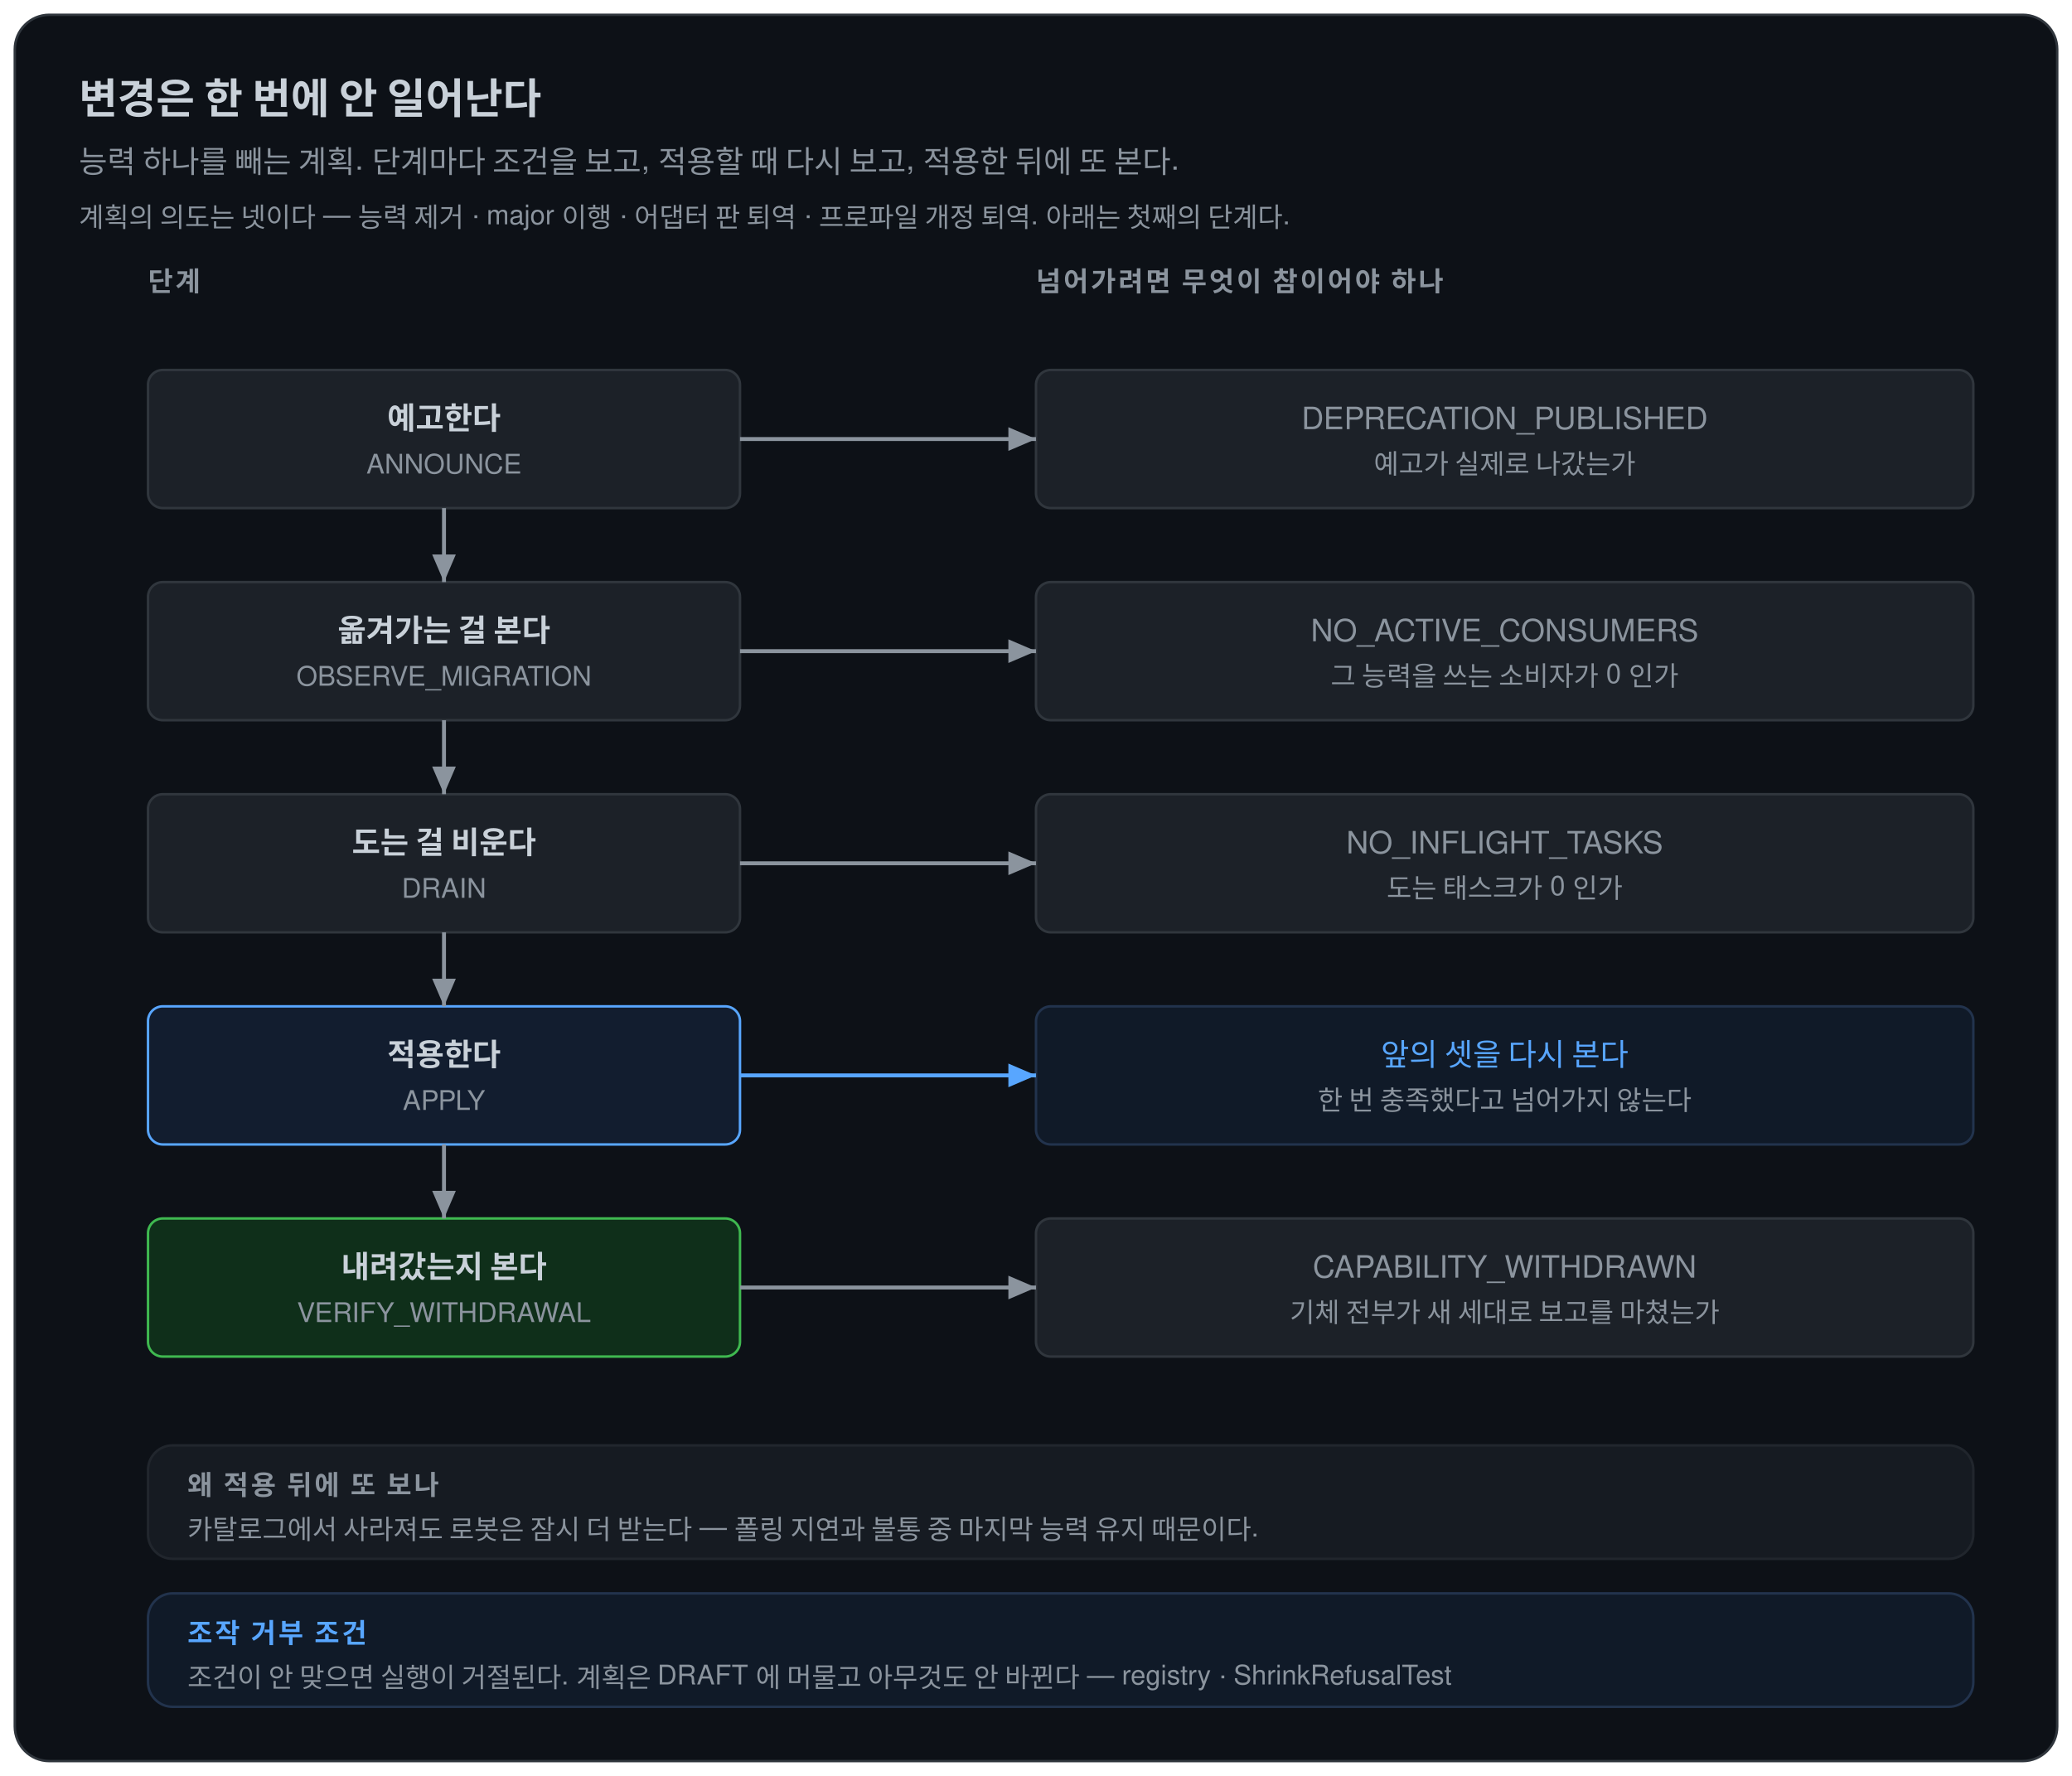
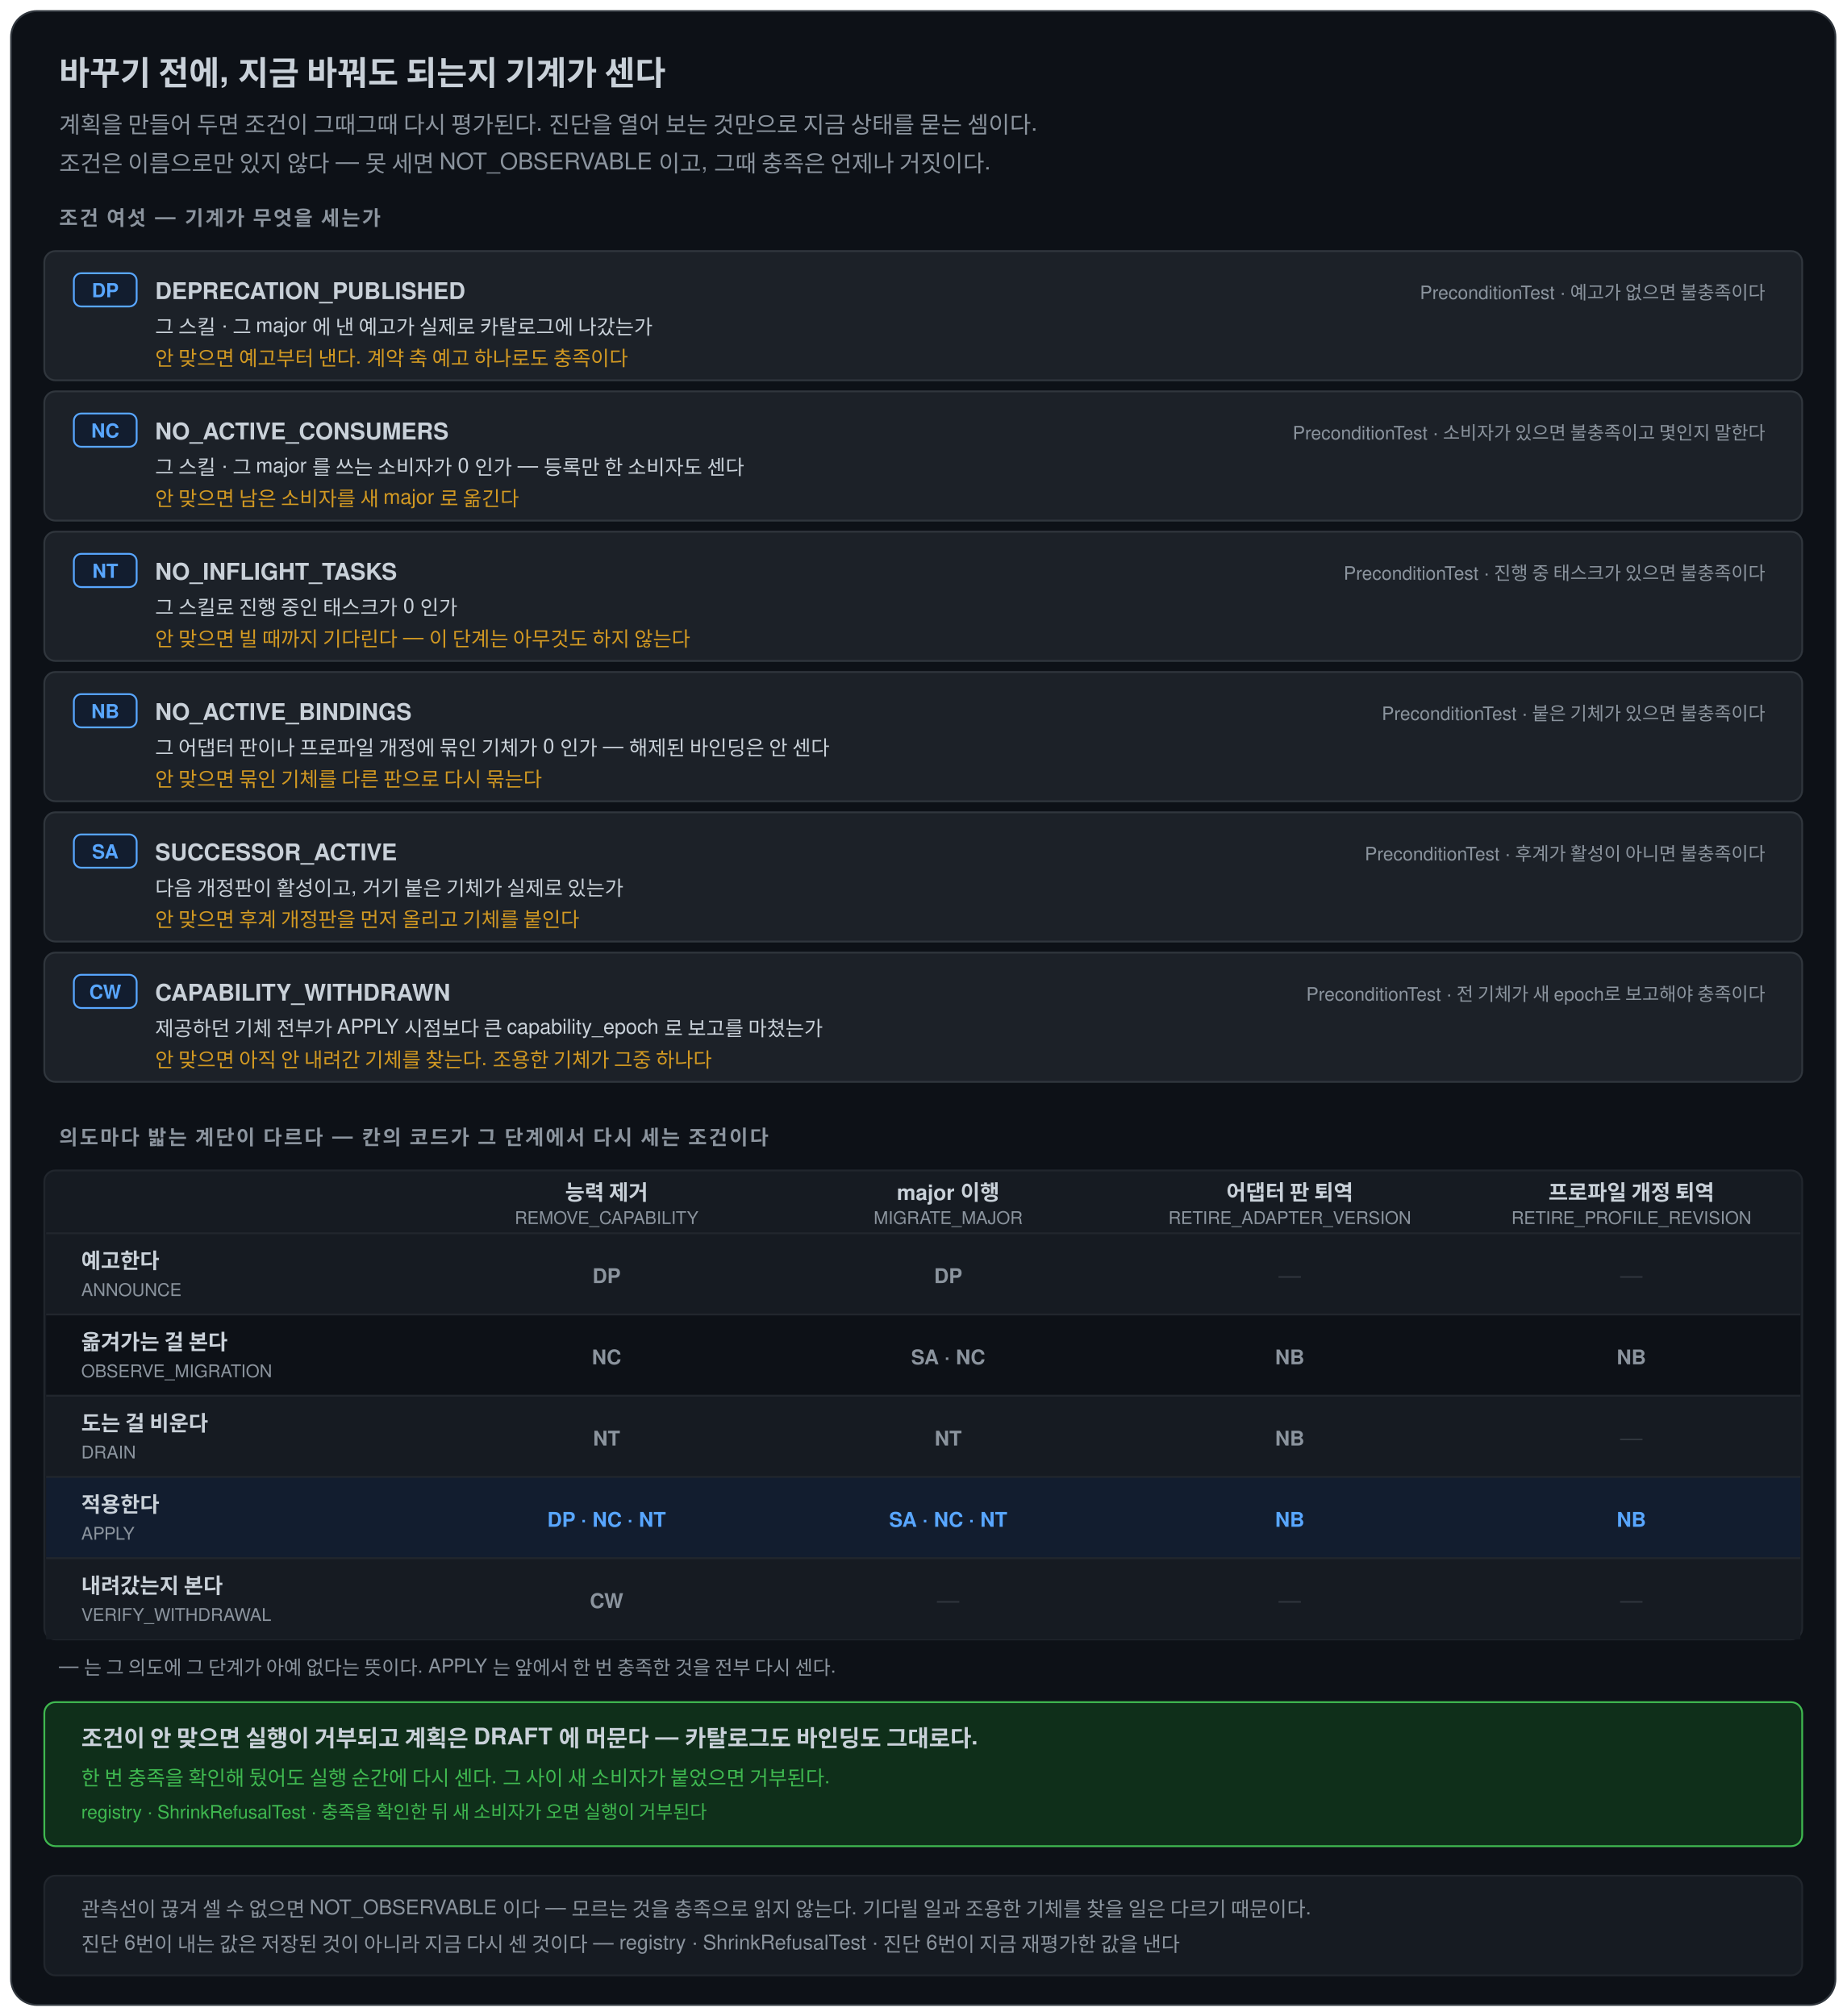
- <svg xmlns="http://www.w3.org/2000/svg" width="840" height="720" viewBox="0 0 840 720" font-family="Malgun Gothic,Apple SD Gothic Neo,Noto Sans KR,Segoe UI,-apple-system,Helvetica,Arial,sans-serif">
-   <defs>
-     <marker id="am" markerWidth="9" markerHeight="9" refX="7" refY="3" orient="auto">
-       <path d="M0,0 L7,3 L0,6 Z" fill="#8b949e" />
-     </marker>
-     <marker id="ab" markerWidth="9" markerHeight="9" refX="7" refY="3" orient="auto">
-       <path d="M0,0 L7,3 L0,6 Z" fill="#58a6ff" />
-     </marker>
-   </defs>
-   <rect x="6" y="6" width="828" height="708" rx="14" fill="#0d1117" stroke="#30363d" />
-   <text x="32" y="46" font-size="17" font-weight="600" fill="#c9d1d9">변경은 한 번에 안 일어난다</text>
-   <text x="32" y="70" font-size="12.5" fill="#8b949e">능력 하나를 빼는 계획. 단계마다 조건을 보고, 적용할 때 다시 보고, 적용한 뒤에 또 본다.</text>
-   <text x="32" y="92" font-size="11" fill="#8b949e">계획의 의도는 넷이다 — 능력 제거 · major 이행 · 어댑터 판 퇴역 · 프로파일 개정 퇴역. 아래는 첫째의 단계다.</text>
-   <text x="60" y="118" font-size="11" font-weight="700" fill="#8b949e" letter-spacing="1">단계</text>
-   <text x="420" y="118" font-size="11" font-weight="700" fill="#8b949e" letter-spacing="1">넘어가려면 무엇이 참이어야 하나</text>
-   <rect x="60" y="150" width="240" height="56" rx="6" fill="#1c2128" stroke="#30363d" />
-   <text x="180" y="174" font-size="12.5" font-weight="600" fill="#c9d1d9" text-anchor="middle">예고한다</text>
-   <text x="180" y="192" font-size="11" fill="#8b949e" text-anchor="middle">ANNOUNCE</text>
-   <rect x="60" y="236" width="240" height="56" rx="6" fill="#1c2128" stroke="#30363d" />
-   <text x="180" y="260" font-size="12.5" font-weight="600" fill="#c9d1d9" text-anchor="middle">옮겨가는 걸 본다</text>
-   <text x="180" y="278" font-size="11" fill="#8b949e" text-anchor="middle">OBSERVE_MIGRATION</text>
-   <rect x="60" y="322" width="240" height="56" rx="6" fill="#1c2128" stroke="#30363d" />
-   <text x="180" y="346" font-size="12.5" font-weight="600" fill="#c9d1d9" text-anchor="middle">도는 걸 비운다</text>
-   <text x="180" y="364" font-size="11" fill="#8b949e" text-anchor="middle">DRAIN</text>
-   <rect x="60" y="408" width="240" height="56" rx="6" fill="#121d2f" stroke="#58a6ff" />
-   <text x="180" y="432" font-size="12.5" font-weight="600" fill="#c9d1d9" text-anchor="middle">적용한다</text>
-   <text x="180" y="450" font-size="11" fill="#8b949e" text-anchor="middle">APPLY</text>
-   <rect x="60" y="494" width="240" height="56" rx="6" fill="#0f2f1a" stroke="#3fb950" />
-   <text x="180" y="518" font-size="12.5" font-weight="600" fill="#c9d1d9" text-anchor="middle">내려갔는지 본다</text>
-   <text x="180" y="536" font-size="11" fill="#8b949e" text-anchor="middle">VERIFY_WITHDRAWAL</text>
-   <polyline points="180,206 180,236" fill="none" stroke="#8b949e" stroke-width="1.6" marker-end="url(#am)" />
-   <polyline points="180,292 180,322" fill="none" stroke="#8b949e" stroke-width="1.6" marker-end="url(#am)" />
-   <polyline points="180,378 180,408" fill="none" stroke="#8b949e" stroke-width="1.6" marker-end="url(#am)" />
-   <polyline points="180,464 180,494" fill="none" stroke="#8b949e" stroke-width="1.6" marker-end="url(#am)" />
-   <rect x="420" y="150" width="380" height="56" rx="6" fill="#1c2128" stroke="#30363d" />
-   <text x="610" y="174" font-size="12.5" fill="#8b949e" text-anchor="middle">DEPRECATION_PUBLISHED</text>
-   <text x="610" y="192" font-size="11" fill="#8b949e" text-anchor="middle">예고가 실제로 나갔는가</text>
-   <polyline points="300,178 420,178" fill="none" stroke="#8b949e" stroke-width="1.6" marker-end="url(#am)" />
-   <rect x="420" y="236" width="380" height="56" rx="6" fill="#1c2128" stroke="#30363d" />
-   <text x="610" y="260" font-size="12.5" fill="#8b949e" text-anchor="middle">NO_ACTIVE_CONSUMERS</text>
-   <text x="610" y="278" font-size="11" fill="#8b949e" text-anchor="middle">그 능력을 쓰는 소비자가 0 인가</text>
-   <polyline points="300,264 420,264" fill="none" stroke="#8b949e" stroke-width="1.6" marker-end="url(#am)" />
-   <rect x="420" y="322" width="380" height="56" rx="6" fill="#1c2128" stroke="#30363d" />
-   <text x="610" y="346" font-size="12.5" fill="#8b949e" text-anchor="middle">NO_INFLIGHT_TASKS</text>
-   <text x="610" y="364" font-size="11" fill="#8b949e" text-anchor="middle">도는 태스크가 0 인가</text>
-   <polyline points="300,350 420,350" fill="none" stroke="#8b949e" stroke-width="1.6" marker-end="url(#am)" />
-   <rect x="420" y="408" width="380" height="56" rx="6" fill="#101a28" stroke="#22334d" />
-   <text x="610" y="432" font-size="12.5" fill="#58a6ff" text-anchor="middle">앞의 셋을 다시 본다</text>
-   <text x="610" y="450" font-size="11" fill="#8b949e" text-anchor="middle">한 번 충족했다고 넘어가지 않는다</text>
-   <polyline points="300,436 420,436" fill="none" stroke="#58a6ff" stroke-width="1.6" marker-end="url(#ab)" />
-   <rect x="420" y="494" width="380" height="56" rx="6" fill="#1c2128" stroke="#30363d" />
-   <text x="610" y="518" font-size="12.5" fill="#8b949e" text-anchor="middle">CAPABILITY_WITHDRAWN</text>
-   <text x="610" y="536" font-size="11" fill="#8b949e" text-anchor="middle">기체 전부가 새 세대로 보고를 마쳤는가</text>
-   <polyline points="300,522 420,522" fill="none" stroke="#8b949e" stroke-width="1.6" marker-end="url(#am)" />
-   <rect x="60" y="586" width="740" height="46" rx="10" fill="#161b22" stroke="#21262d" />
-   <text x="76" y="606" font-size="11" font-weight="700" fill="#8b949e" letter-spacing="1">왜 적용 뒤에 또 보나</text>
-   <text x="76" y="624" font-size="11" fill="#8b949e">카탈로그에서 사라져도 로봇은 잠시 더 받는다 — 폴링 지연과 불통 중 마지막 능력 유지 때문이다.</text>
-   <rect x="60" y="646" width="740" height="46" rx="10" fill="#101a28" stroke="#22334d" />
-   <text x="76" y="666" font-size="11" font-weight="700" fill="#58a6ff" letter-spacing="1">조작 거부 조건</text>
-   <text x="76" y="684" font-size="11" fill="#8b949e">조건이 안 맞으면 실행이 거절된다. 계획은 DRAFT 에 머물고 아무것도 안 바뀐다 — registry · ShrinkRefusalTest</text>
+ <svg xmlns="http://www.w3.org/2000/svg" width="1000" height="1092" viewBox="0 0 1000 1092" font-family="Malgun Gothic,Apple SD Gothic Neo,Noto Sans KR,Segoe UI,-apple-system,Helvetica,Arial,sans-serif">
+   <rect x="6" y="6" width="988" height="1080" rx="14" fill="#0d1117" stroke="#30363d" />
+   <text x="32" y="46" font-size="18" font-weight="600" fill="#c9d1d9">바꾸기 전에, 지금 바꿔도 되는지 기계가 센다</text>
+   <text x="32" y="72" font-size="12.5" fill="#8b949e">계획을 만들어 두면 조건이 그때그때 다시 평가된다. 진단을 열어 보는 것만으로 지금 상태를 묻는 셈이다.</text>
+   <text x="32" y="93" font-size="12.5" fill="#8b949e">조건은 이름으로만 있지 않다 — 못 세면 NOT_OBSERVABLE 이고, 그때 충족은 언제나 거짓이다.</text>
+   <text x="32" y="122" font-size="11" font-weight="700" letter-spacing="1" fill="#8b949e">조건 여섯 — 기계가 무엇을 세는가</text>
+   <rect x="24" y="136" width="952" height="70" rx="6" fill="#1c2128" stroke="#30363d" />
+   <rect x="40" y="148" width="34" height="18" rx="4" fill="#121d2f" stroke="#58a6ff" />
+   <text x="57" y="161" font-size="10.5" font-weight="700" text-anchor="middle" fill="#58a6ff">DP</text>
+   <text x="84" y="162" font-size="12.5" font-weight="600" fill="#c9d1d9">DEPRECATION_PUBLISHED</text>
+   <text x="956" y="162" font-size="10" text-anchor="end" fill="#8b949e">PreconditionTest · 예고가 없으면 불충족이다</text>
+   <text x="84" y="181" font-size="11" fill="#c9d1d9">그 스킬 · 그 major 에 낸 예고가 실제로 카탈로그에 나갔는가</text>
+   <text x="84" y="198" font-size="11" fill="#d29922">안 맞으면  예고부터 낸다. 계약 축 예고 하나로도 충족이다</text>
+   <rect x="24" y="212" width="952" height="70" rx="6" fill="#1c2128" stroke="#30363d" />
+   <rect x="40" y="224" width="34" height="18" rx="4" fill="#121d2f" stroke="#58a6ff" />
+   <text x="57" y="237" font-size="10.5" font-weight="700" text-anchor="middle" fill="#58a6ff">NC</text>
+   <text x="84" y="238" font-size="12.5" font-weight="600" fill="#c9d1d9">NO_ACTIVE_CONSUMERS</text>
+   <text x="956" y="238" font-size="10" text-anchor="end" fill="#8b949e">PreconditionTest · 소비자가 있으면 불충족이고 몇인지 말한다</text>
+   <text x="84" y="257" font-size="11" fill="#c9d1d9">그 스킬 · 그 major 를 쓰는 소비자가 0 인가 — 등록만 한 소비자도 센다</text>
+   <text x="84" y="274" font-size="11" fill="#d29922">안 맞으면  남은 소비자를 새 major 로 옮긴다</text>
+   <rect x="24" y="288" width="952" height="70" rx="6" fill="#1c2128" stroke="#30363d" />
+   <rect x="40" y="300" width="34" height="18" rx="4" fill="#121d2f" stroke="#58a6ff" />
+   <text x="57" y="313" font-size="10.5" font-weight="700" text-anchor="middle" fill="#58a6ff">NT</text>
+   <text x="84" y="314" font-size="12.5" font-weight="600" fill="#c9d1d9">NO_INFLIGHT_TASKS</text>
+   <text x="956" y="314" font-size="10" text-anchor="end" fill="#8b949e">PreconditionTest · 진행 중 태스크가 있으면 불충족이다</text>
+   <text x="84" y="333" font-size="11" fill="#c9d1d9">그 스킬로 진행 중인 태스크가 0 인가</text>
+   <text x="84" y="350" font-size="11" fill="#d29922">안 맞으면  빌 때까지 기다린다 — 이 단계는 아무것도 하지 않는다</text>
+   <rect x="24" y="364" width="952" height="70" rx="6" fill="#1c2128" stroke="#30363d" />
+   <rect x="40" y="376" width="34" height="18" rx="4" fill="#121d2f" stroke="#58a6ff" />
+   <text x="57" y="389" font-size="10.5" font-weight="700" text-anchor="middle" fill="#58a6ff">NB</text>
+   <text x="84" y="390" font-size="12.5" font-weight="600" fill="#c9d1d9">NO_ACTIVE_BINDINGS</text>
+   <text x="956" y="390" font-size="10" text-anchor="end" fill="#8b949e">PreconditionTest · 붙은 기체가 있으면 불충족이다</text>
+   <text x="84" y="409" font-size="11" fill="#c9d1d9">그 어댑터 판이나 프로파일 개정에 묶인 기체가 0 인가 — 해제된 바인딩은 안 센다</text>
+   <text x="84" y="426" font-size="11" fill="#d29922">안 맞으면  묶인 기체를 다른 판으로 다시 묶는다</text>
+   <rect x="24" y="440" width="952" height="70" rx="6" fill="#1c2128" stroke="#30363d" />
+   <rect x="40" y="452" width="34" height="18" rx="4" fill="#121d2f" stroke="#58a6ff" />
+   <text x="57" y="465" font-size="10.5" font-weight="700" text-anchor="middle" fill="#58a6ff">SA</text>
+   <text x="84" y="466" font-size="12.5" font-weight="600" fill="#c9d1d9">SUCCESSOR_ACTIVE</text>
+   <text x="956" y="466" font-size="10" text-anchor="end" fill="#8b949e">PreconditionTest · 후계가 활성이 아니면 불충족이다</text>
+   <text x="84" y="485" font-size="11" fill="#c9d1d9">다음 개정판이 활성이고, 거기 붙은 기체가 실제로 있는가</text>
+   <text x="84" y="502" font-size="11" fill="#d29922">안 맞으면  후계 개정판을 먼저 올리고 기체를 붙인다</text>
+   <rect x="24" y="516" width="952" height="70" rx="6" fill="#1c2128" stroke="#30363d" />
+   <rect x="40" y="528" width="34" height="18" rx="4" fill="#121d2f" stroke="#58a6ff" />
+   <text x="57" y="541" font-size="10.5" font-weight="700" text-anchor="middle" fill="#58a6ff">CW</text>
+   <text x="84" y="542" font-size="12.5" font-weight="600" fill="#c9d1d9">CAPABILITY_WITHDRAWN</text>
+   <text x="956" y="542" font-size="10" text-anchor="end" fill="#8b949e">PreconditionTest · 전 기체가 새 epoch로 보고해야 충족이다</text>
+   <text x="84" y="561" font-size="11" fill="#c9d1d9">제공하던 기체 전부가 APPLY 시점보다 큰 capability_epoch 로 보고를 마쳤는가</text>
+   <text x="84" y="578" font-size="11" fill="#d29922">안 맞으면  아직 안 내려간 기체를 찾는다. 조용한 기체가 그중 하나다</text>
+   <text x="32" y="620" font-size="11" font-weight="700" letter-spacing="1" fill="#8b949e">의도마다 밟는 계단이 다르다 — 칸의 코드가 그 단계에서 다시 세는 조건이다</text>
+   <rect x="24" y="634" width="952" height="254" rx="6" fill="#161b22" stroke="#21262d" />
+   <text x="328.5" y="650" font-size="11.5" font-weight="600" text-anchor="middle" fill="#c9d1d9">능력 제거</text>
+   <text x="328.5" y="663" font-size="9.5" text-anchor="middle" fill="#8b949e">REMOVE_CAPABILITY</text>
+   <text x="513.5" y="650" font-size="11.5" font-weight="600" text-anchor="middle" fill="#c9d1d9">major 이행</text>
+   <text x="513.5" y="663" font-size="9.5" text-anchor="middle" fill="#8b949e">MIGRATE_MAJOR</text>
+   <text x="698.5" y="650" font-size="11.5" font-weight="600" text-anchor="middle" fill="#c9d1d9">어댑터 판 퇴역</text>
+   <text x="698.5" y="663" font-size="9.5" text-anchor="middle" fill="#8b949e">RETIRE_ADAPTER_VERSION</text>
+   <text x="883.5" y="650" font-size="11.5" font-weight="600" text-anchor="middle" fill="#c9d1d9">프로파일 개정 퇴역</text>
+   <text x="883.5" y="663" font-size="9.5" text-anchor="middle" fill="#8b949e">RETIRE_PROFILE_REVISION</text>
+   <rect x="25" y="668" width="950" height="44" rx="0" fill="#161b22" />
+   <line x1="25" y1="668" x2="975" y2="668" stroke="#21262d" />
+   <text x="44" y="687" font-size="11.5" font-weight="600" fill="#c9d1d9">예고한다</text>
+   <text x="44" y="702" font-size="9.5" fill="#8b949e">ANNOUNCE</text>
+   <text x="328.5" y="695" font-size="11" font-weight="600" text-anchor="middle" fill="#8b949e">DP</text>
+   <text x="513.5" y="695" font-size="11" font-weight="600" text-anchor="middle" fill="#8b949e">DP</text>
+   <text x="698.5" y="695" font-size="12" text-anchor="middle" fill="#30363d">—</text>
+   <text x="883.5" y="695" font-size="12" text-anchor="middle" fill="#30363d">—</text>
+   <rect x="25" y="712" width="950" height="44" rx="0" fill="#0d1117" />
+   <line x1="25" y1="712" x2="975" y2="712" stroke="#21262d" />
+   <text x="44" y="731" font-size="11.5" font-weight="600" fill="#c9d1d9">옮겨가는 걸 본다</text>
+   <text x="44" y="746" font-size="9.5" fill="#8b949e">OBSERVE_MIGRATION</text>
+   <text x="328.5" y="739" font-size="11" font-weight="600" text-anchor="middle" fill="#8b949e">NC</text>
+   <text x="513.5" y="739" font-size="11" font-weight="600" text-anchor="middle" fill="#8b949e">SA · NC</text>
+   <text x="698.5" y="739" font-size="11" font-weight="600" text-anchor="middle" fill="#8b949e">NB</text>
+   <text x="883.5" y="739" font-size="11" font-weight="600" text-anchor="middle" fill="#8b949e">NB</text>
+   <rect x="25" y="756" width="950" height="44" rx="0" fill="#161b22" />
+   <line x1="25" y1="756" x2="975" y2="756" stroke="#21262d" />
+   <text x="44" y="775" font-size="11.5" font-weight="600" fill="#c9d1d9">도는 걸 비운다</text>
+   <text x="44" y="790" font-size="9.5" fill="#8b949e">DRAIN</text>
+   <text x="328.5" y="783" font-size="11" font-weight="600" text-anchor="middle" fill="#8b949e">NT</text>
+   <text x="513.5" y="783" font-size="11" font-weight="600" text-anchor="middle" fill="#8b949e">NT</text>
+   <text x="698.5" y="783" font-size="11" font-weight="600" text-anchor="middle" fill="#8b949e">NB</text>
+   <text x="883.5" y="783" font-size="12" text-anchor="middle" fill="#30363d">—</text>
+   <rect x="25" y="800" width="950" height="44" rx="0" fill="#121d2f" />
+   <line x1="25" y1="800" x2="975" y2="800" stroke="#21262d" />
+   <text x="44" y="819" font-size="11.5" font-weight="600" fill="#c9d1d9">적용한다</text>
+   <text x="44" y="834" font-size="9.5" fill="#8b949e">APPLY</text>
+   <text x="328.5" y="827" font-size="11" font-weight="600" text-anchor="middle" fill="#58a6ff">DP · NC · NT</text>
+   <text x="513.5" y="827" font-size="11" font-weight="600" text-anchor="middle" fill="#58a6ff">SA · NC · NT</text>
+   <text x="698.5" y="827" font-size="11" font-weight="600" text-anchor="middle" fill="#58a6ff">NB</text>
+   <text x="883.5" y="827" font-size="11" font-weight="600" text-anchor="middle" fill="#58a6ff">NB</text>
+   <rect x="25" y="844" width="950" height="44" rx="0" fill="#161b22" />
+   <line x1="25" y1="844" x2="975" y2="844" stroke="#21262d" />
+   <text x="44" y="863" font-size="11.5" font-weight="600" fill="#c9d1d9">내려갔는지 본다</text>
+   <text x="44" y="878" font-size="9.5" fill="#8b949e">VERIFY_WITHDRAWAL</text>
+   <text x="328.5" y="871" font-size="11" font-weight="600" text-anchor="middle" fill="#8b949e">CW</text>
+   <text x="513.5" y="871" font-size="12" text-anchor="middle" fill="#30363d">—</text>
+   <text x="698.5" y="871" font-size="12" text-anchor="middle" fill="#30363d">—</text>
+   <text x="883.5" y="871" font-size="12" text-anchor="middle" fill="#30363d">—</text>
+   <text x="32" y="906" font-size="10.5" fill="#8b949e">— 는 그 의도에 그 단계가 아예 없다는 뜻이다. APPLY 는 앞에서 한 번 충족한 것을 전부 다시 센다.</text>
+   <rect x="24" y="922" width="952" height="78" rx="6" fill="#0f2f1a" stroke="#3fb950" />
+   <text x="44" y="946" font-size="12.5" font-weight="600" fill="#c9d1d9">조건이 안 맞으면 실행이 거부되고 계획은 DRAFT 에 머문다 — 카탈로그도 바인딩도 그대로다.</text>
+   <text x="44" y="967" font-size="11" fill="#3fb950">한 번 충족을 확인해 뒀어도 실행 순간에 다시 센다. 그 사이 새 소비자가 붙었으면 거부된다.</text>
+   <text x="44" y="985" font-size="10" fill="#3fb950">registry · ShrinkRefusalTest · 충족을 확인한 뒤 새 소비자가 오면 실행이 거부된다</text>
+   <rect x="24" y="1016" width="952" height="54" rx="6" fill="#161b22" stroke="#21262d" />
+   <text x="44" y="1038" font-size="11" fill="#8b949e">관측선이 끊겨 셀 수 없으면 NOT_OBSERVABLE 이다 — 모르는 것을 충족으로 읽지 않는다. 기다릴 일과 조용한 기체를 찾을 일은 다르기 때문이다.</text>
+   <text x="44" y="1057" font-size="11" fill="#8b949e">진단 6번이 내는 값은 저장된 것이 아니라 지금 다시 센 것이다 — registry · ShrinkRefusalTest · 진단 6번이 지금 재평가한 값을 낸다</text>
</svg>
